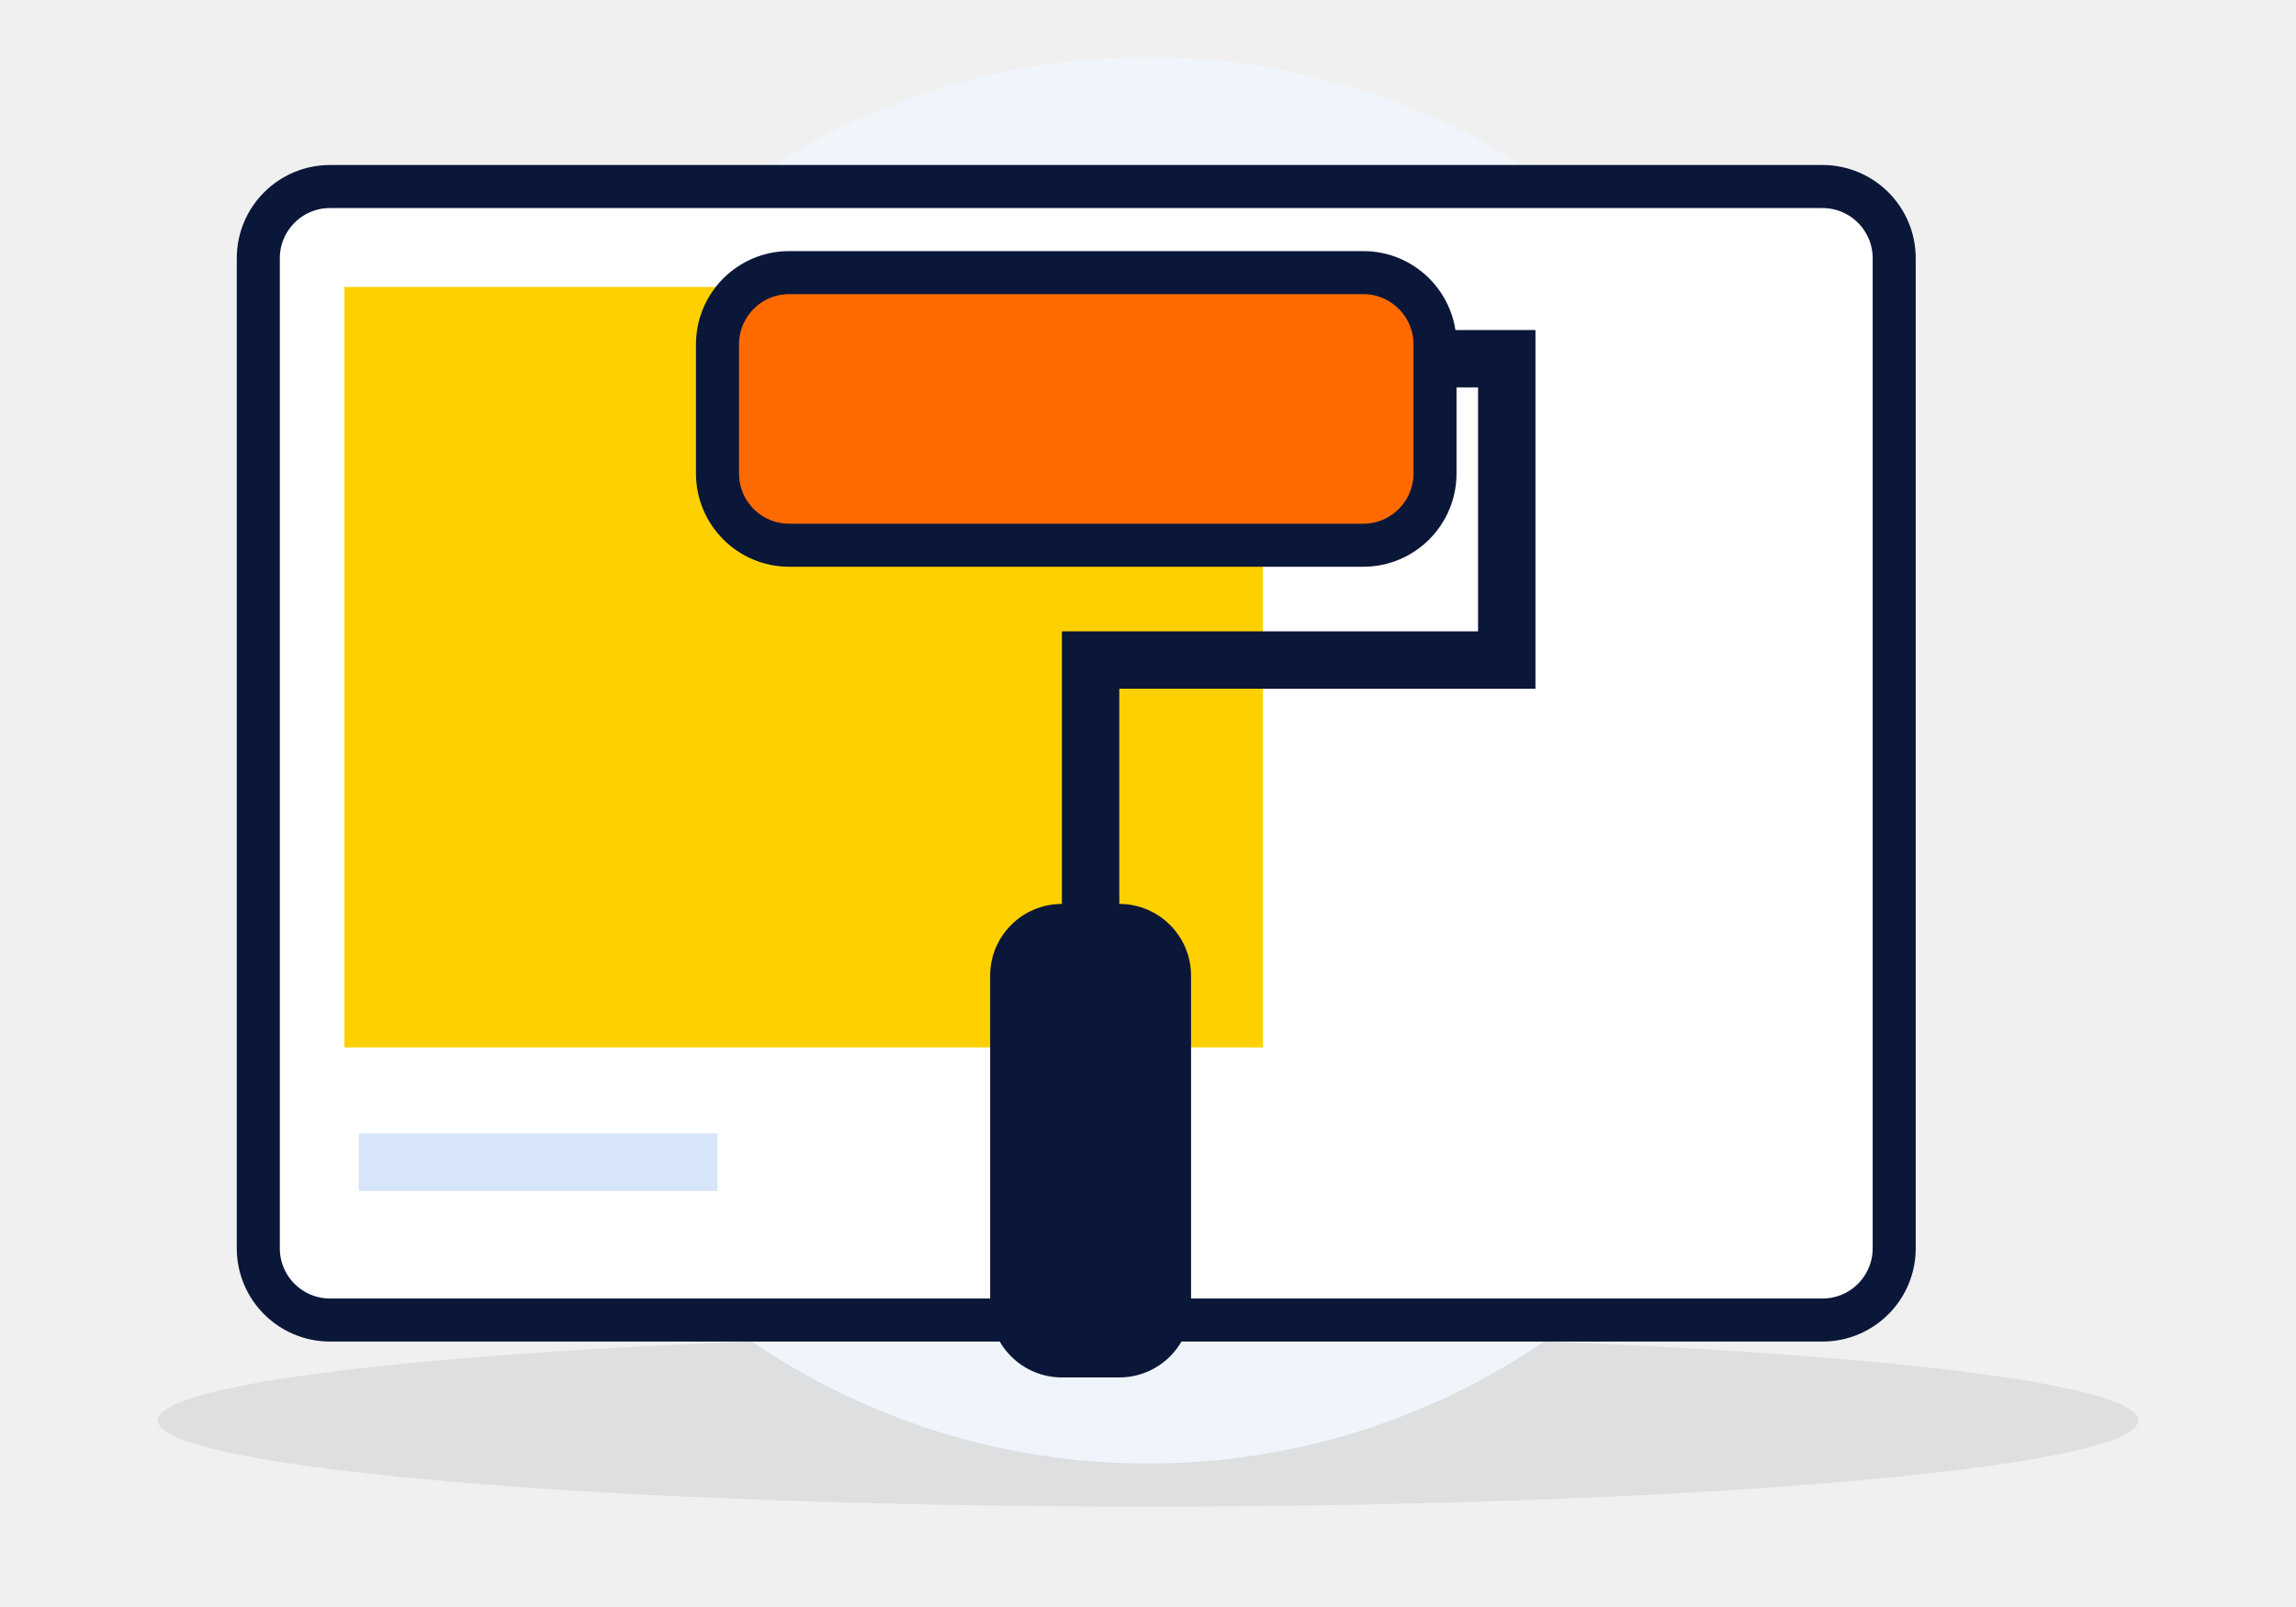
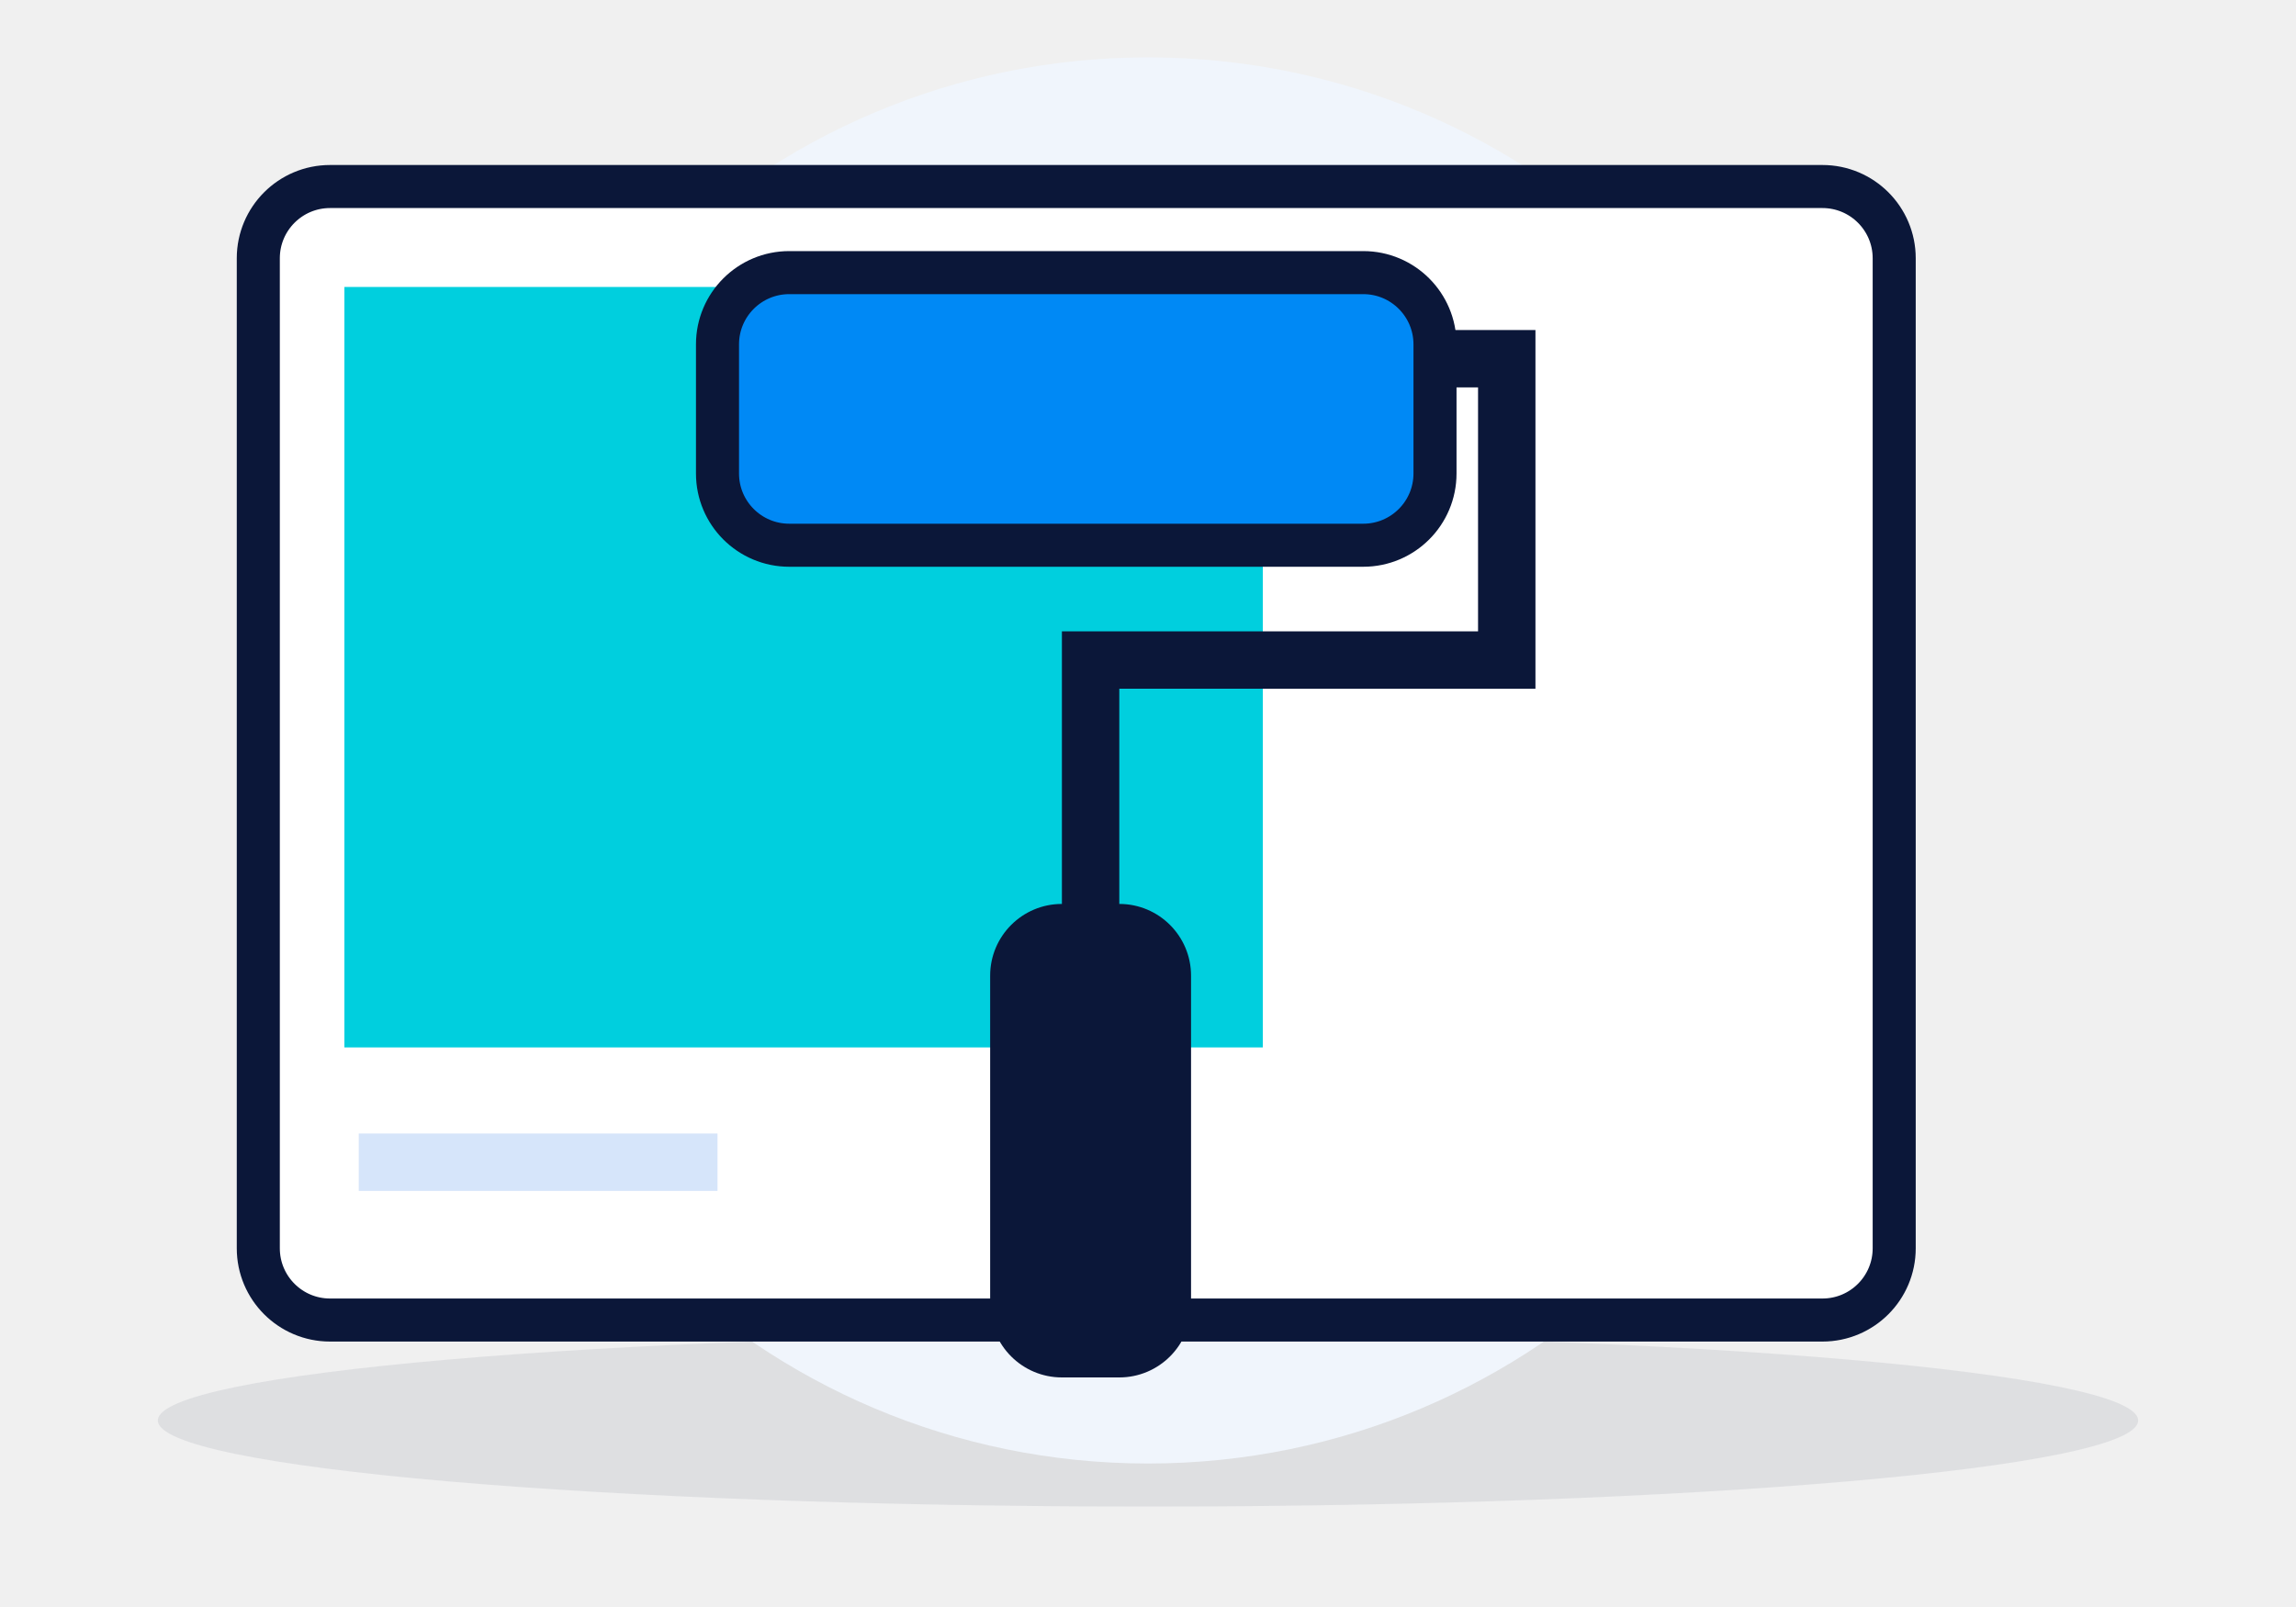
<svg xmlns="http://www.w3.org/2000/svg" viewBox="0 0 160 112" width="160" height="112">
  <ellipse cx="80" cy="99" rx="69" ry="6" fill="#0B1739" opacity=".08" />
  <circle cx="80" cy="53" r="49" fill="#F0F5FC" />
  <rect x="18" y="13" width="114" height="79" rx="5" fill="white" stroke="#0B1739" stroke-width="3" />
-   <path d="M24 20h64v53H24z" fill="#FFD000" />
+   <path d="M24 20h64v53H24z" fill="#00CFDE" />
  <path d="M88 25h17v21H76v22" fill="none" stroke="#0B1739" stroke-width="4" stroke-linecap="round" />
-   <rect x="50" y="19" width="50" height="19" rx="5" fill="#FF6A00" stroke="#0B1739" stroke-width="3" />
+   <rect x="50" y="19" width="50" height="19" rx="5" fill="#0089F5" stroke="#0B1739" stroke-width="3" />
  <rect x="69" y="63" width="14" height="33" rx="5" fill="#0B1739" />
  <path d="M25 81h25" stroke="#D6E5FA" stroke-width="4" />
</svg>
